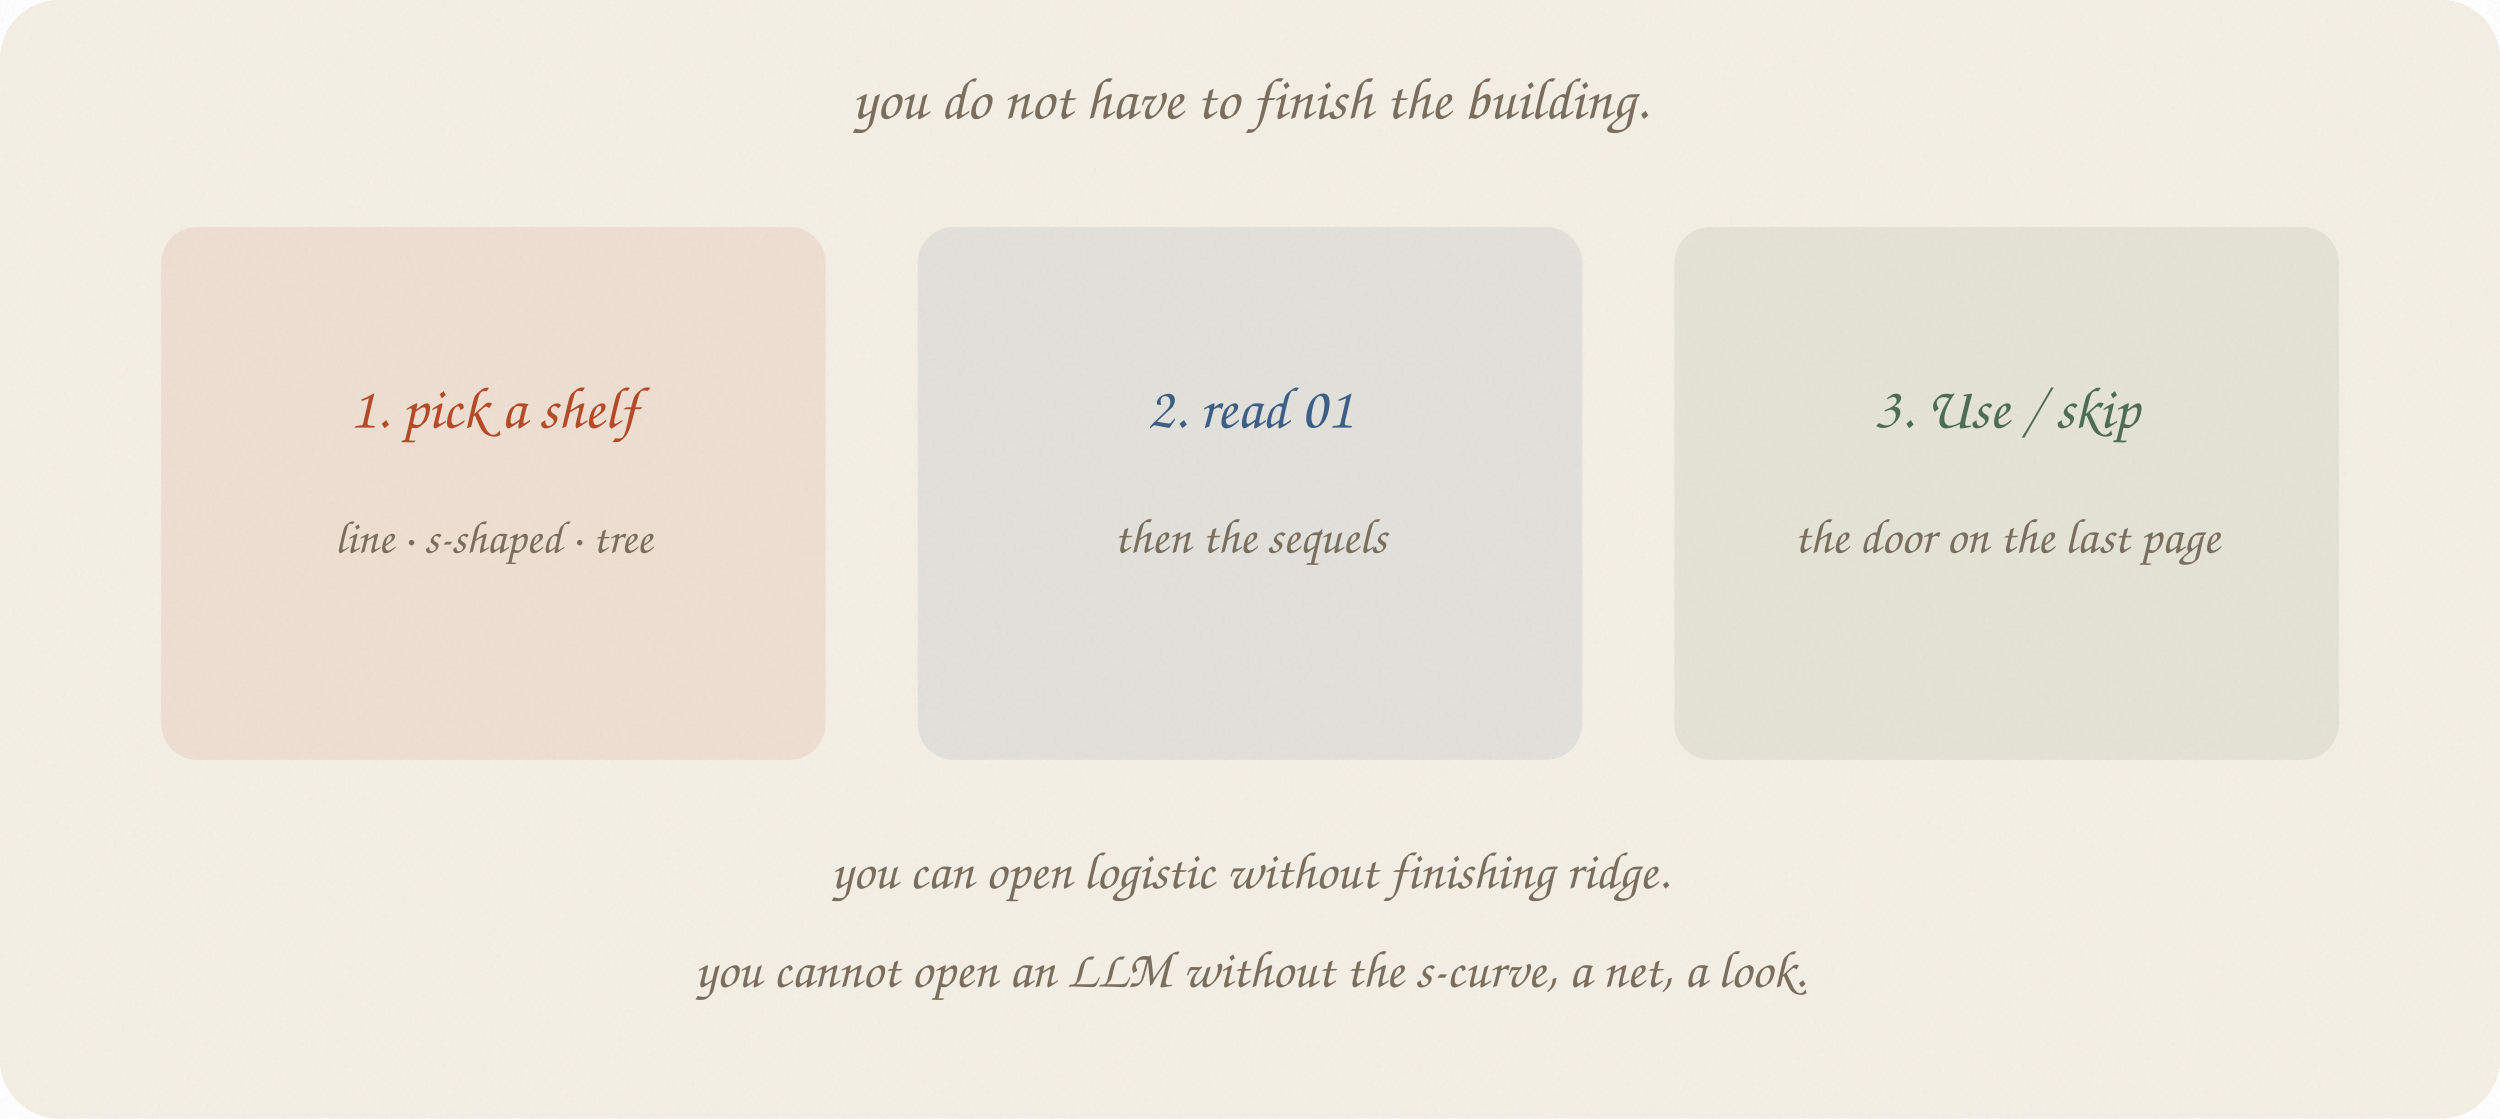
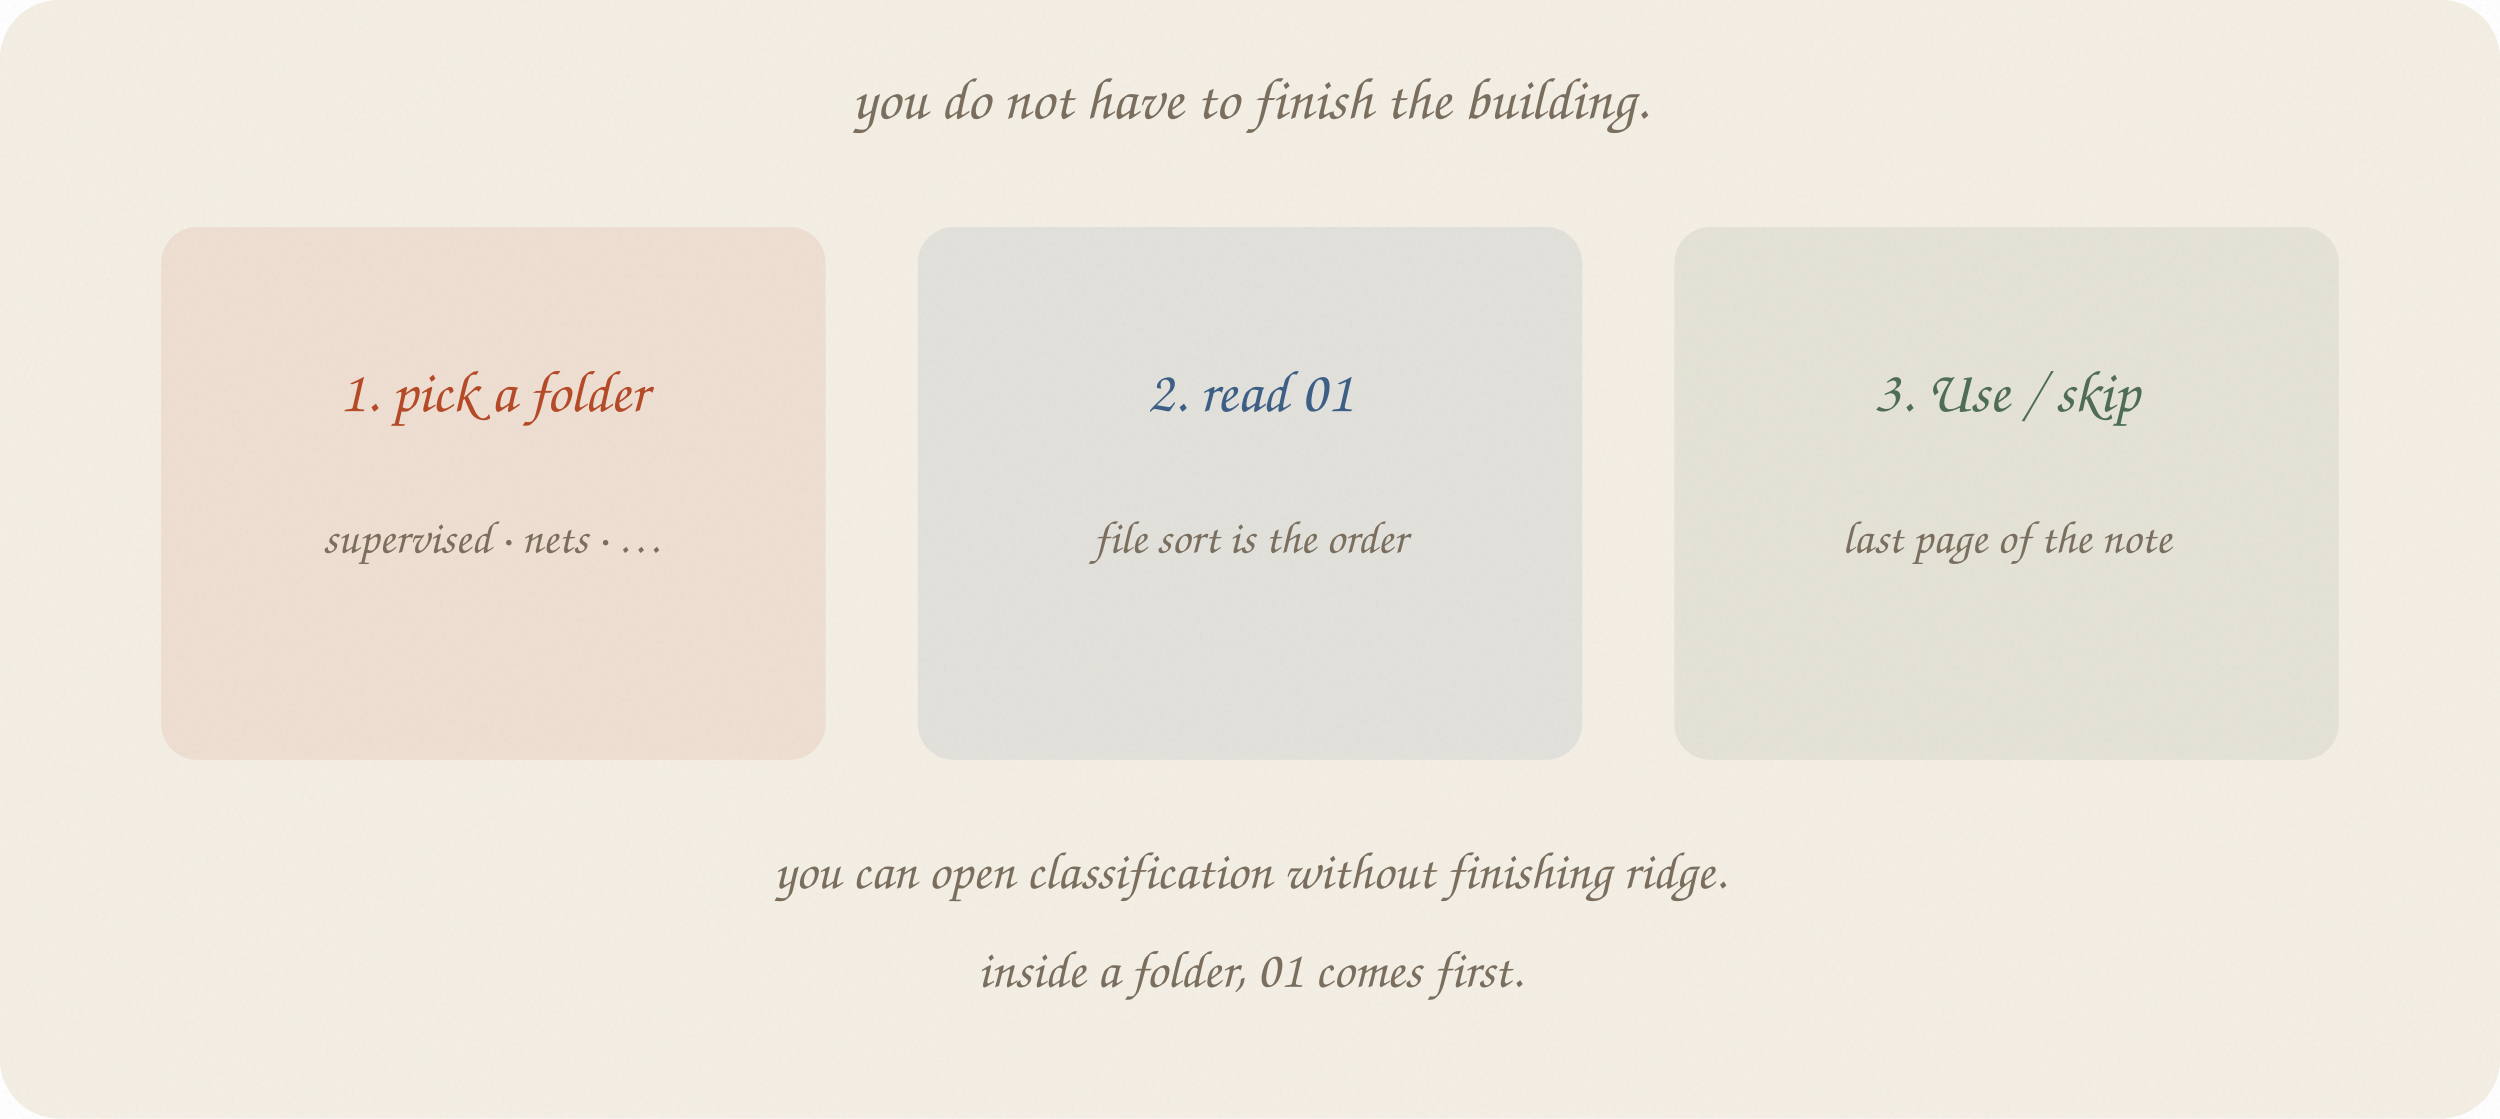
- <svg xmlns="http://www.w3.org/2000/svg" viewBox="0 0 760 340" width="760" height="340" role="img" aria-label="pick a shelf, read 01">
+ <svg xmlns="http://www.w3.org/2000/svg" viewBox="0 0 760 340" width="760" height="340" role="img" aria-label="pick a folder, read 01">
  <defs>
    <filter id="grain" x="0" y="0" width="100%" height="100%">
      <feTurbulence type="fractalNoise" baseFrequency="0.9" numOctaves="2" stitchTiles="stitch" result="n" />
      <feColorMatrix type="saturate" values="0" />
      <feComponentTransfer>
        <feFuncA type="linear" slope="0.07" />
      </feComponentTransfer>
      <feBlend in="SourceGraphic" mode="multiply" />
    </filter>
  </defs>
  <rect width="760" height="340" rx="18" ry="18" fill="#f4efe4" />
  <rect width="760" height="340" rx="18" ry="18" fill="#f4efe4" filter="url(#grain)" opacity="0.9" />
  <text x="380" y="36" font-family="Bradley Hand, Apple Chancery, Segoe Script, Comic Sans MS, cursive" font-size="18" fill="#7a6e5e" text-anchor="middle">you do not have to finish the building.</text>
  <rect x="50" y="70" width="200" height="160" rx="10" fill="#b44a28" opacity="0.10" stroke="#b44a28" stroke-width="2" />
-   <text x="150" y="130" font-family="Bradley Hand, Apple Chancery, Segoe Script, Comic Sans MS, cursive" font-size="18" fill="#b44a28" text-anchor="middle">1. pick a shelf</text>
-   <text x="150" y="168" font-family="Bradley Hand, Apple Chancery, Segoe Script, Comic Sans MS, cursive" font-size="14" fill="#7a6e5e" text-anchor="middle">line · s-shaped · tree</text>
+   <text x="150" y="125" font-family="Bradley Hand, Apple Chancery, Segoe Script, Comic Sans MS, cursive" font-size="18" fill="#b44a28" text-anchor="middle">1. pick a folder</text>
+   <text x="150" y="168" font-family="Bradley Hand, Apple Chancery, Segoe Script, Comic Sans MS, cursive" font-size="14" fill="#7a6e5e" text-anchor="middle">supervised · nets · …</text>
  <rect x="280" y="70" width="200" height="160" rx="10" fill="#3d5f86" opacity="0.10" stroke="#3d5f86" stroke-width="2" />
-   <text x="380" y="130" font-family="Bradley Hand, Apple Chancery, Segoe Script, Comic Sans MS, cursive" font-size="18" fill="#3d5f86" text-anchor="middle">2. read 01</text>
-   <text x="380" y="168" font-family="Bradley Hand, Apple Chancery, Segoe Script, Comic Sans MS, cursive" font-size="15" fill="#7a6e5e" text-anchor="middle">then the sequels</text>
+   <text x="380" y="125" font-family="Bradley Hand, Apple Chancery, Segoe Script, Comic Sans MS, cursive" font-size="18" fill="#3d5f86" text-anchor="middle">2. read 01</text>
+   <text x="380" y="168" font-family="Bradley Hand, Apple Chancery, Segoe Script, Comic Sans MS, cursive" font-size="14" fill="#7a6e5e" text-anchor="middle">file sort is the order</text>
  <rect x="510" y="70" width="200" height="160" rx="10" fill="#4f6d55" opacity="0.10" stroke="#4f6d55" stroke-width="2" />
-   <text x="610" y="130" font-family="Bradley Hand, Apple Chancery, Segoe Script, Comic Sans MS, cursive" font-size="18" fill="#4f6d55" text-anchor="middle">3. Use / skip</text>
-   <text x="610" y="168" font-family="Bradley Hand, Apple Chancery, Segoe Script, Comic Sans MS, cursive" font-size="15" fill="#7a6e5e" text-anchor="middle">the door on the last page</text>
-   <text x="380" y="270" font-family="Bradley Hand, Apple Chancery, Segoe Script, Comic Sans MS, cursive" font-size="16" fill="#7a6e5e" text-anchor="middle">you can open logistic without finishing ridge.</text>
-   <text x="380" y="300" font-family="Bradley Hand, Apple Chancery, Segoe Script, Comic Sans MS, cursive" font-size="16" fill="#7a6e5e" text-anchor="middle">you cannot open an LLM without the s-curve, a net, a look.</text>
+   <text x="610" y="125" font-family="Bradley Hand, Apple Chancery, Segoe Script, Comic Sans MS, cursive" font-size="18" fill="#4f6d55" text-anchor="middle">3. Use / skip</text>
+   <text x="610" y="168" font-family="Bradley Hand, Apple Chancery, Segoe Script, Comic Sans MS, cursive" font-size="14" fill="#7a6e5e" text-anchor="middle">last page of the note</text>
+   <text x="380" y="270" font-family="Bradley Hand, Apple Chancery, Segoe Script, Comic Sans MS, cursive" font-size="16" fill="#7a6e5e" text-anchor="middle">you can open classification without finishing ridge.</text>
+   <text x="380" y="300" font-family="Bradley Hand, Apple Chancery, Segoe Script, Comic Sans MS, cursive" font-size="16" fill="#7a6e5e" text-anchor="middle">inside a folder, 01 comes first.</text>
</svg>
